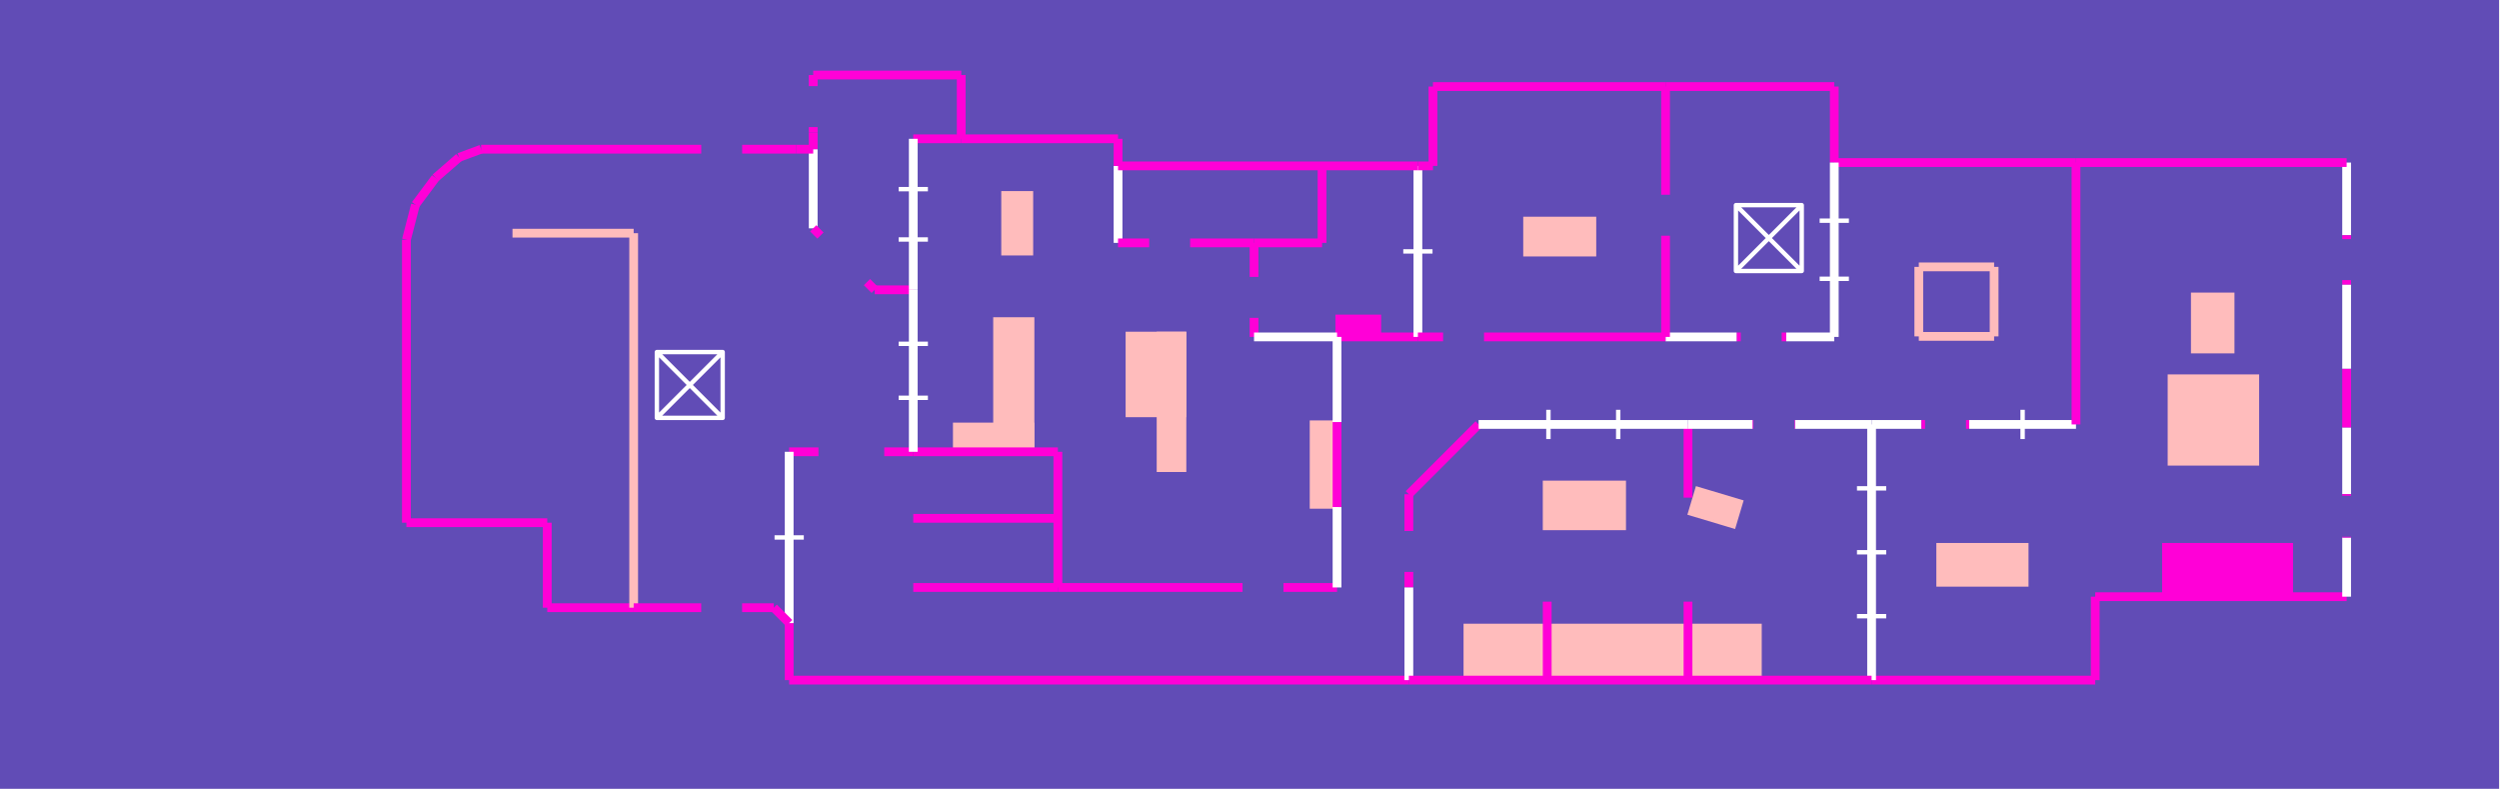
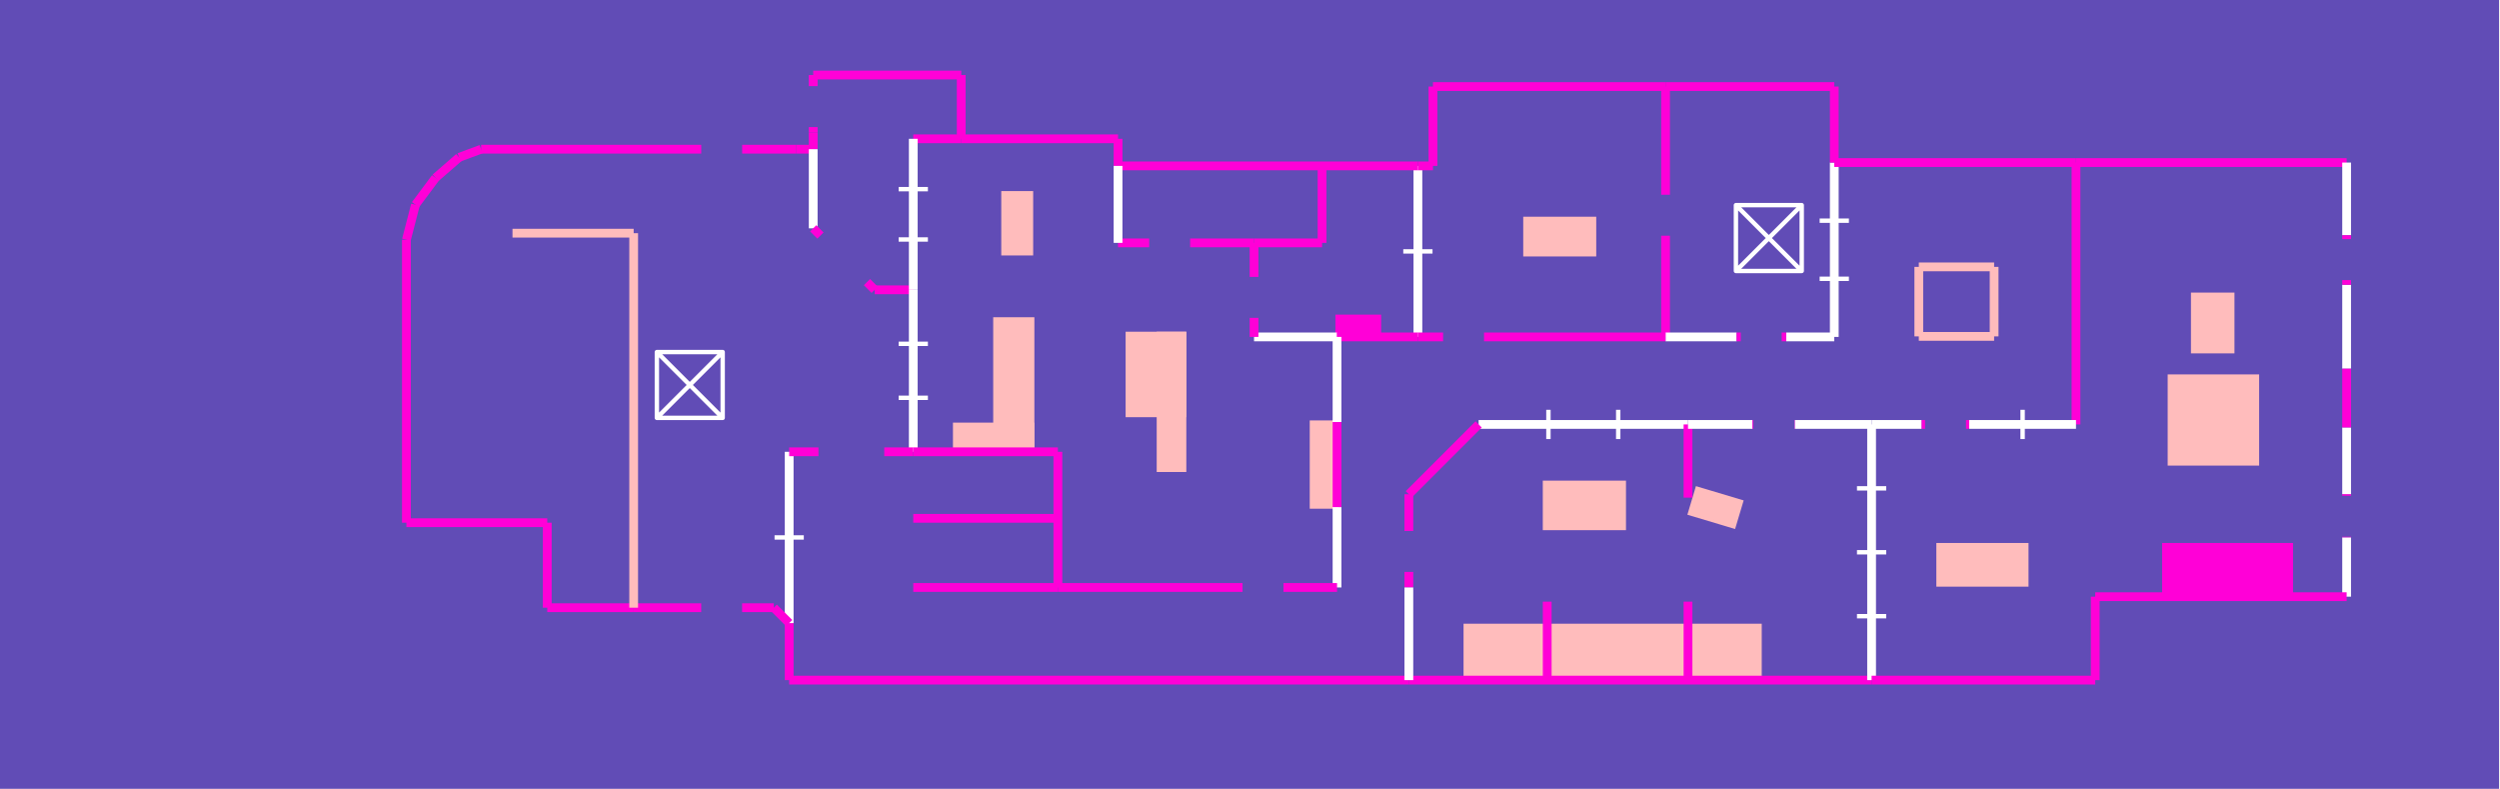
<svg xmlns="http://www.w3.org/2000/svg" viewBox="-220 -53 580 183">
  <rect fill="#614CB6" height="183" width="580" x="-220" y="-53" />
-   <path d="M150.098,2.347 L133.907,2.347 L133.907,-6.122 L150.098,-6.122 z" fill="#FFBCBC" stroke="#FFBCBC" stroke-width="0.75" transform="scale(1, -1)" />
-   <path d="M282.188,-85.428 L311.82,-85.428 L311.82,-73.347 L282.188,-73.347 z" fill="#FF00D7" stroke="#FF00D7" stroke-width="0.75" transform="scale(1, -1)" />
-   <path d="M283.476,-34.237 L303.953,-34.237 L303.953,-54.641 L283.476,-54.641 z" fill="#FFBCBC" stroke="#FFBCBC" stroke-width="0.75" transform="scale(1, -1)" />
-   <path d="M229.787,-82.729 L250.431,-82.729 L250.431,-73.347 L229.787,-73.347 z" fill="#FFBCBC" stroke="#FFBCBC" stroke-width="0.75" transform="scale(1, -1)" />
-   <path d="M1.549,-45.422 L19.695,-45.422 L19.695,-51.816 L1.549,-51.816 z" fill="#FFBCBC" stroke="#FFBCBC" stroke-width="0.75" transform="scale(1, -1)" />
-   <path d="M182.453,-69.264 L172.094,-66.164 L173.865,-60.247 L184.224,-63.347 z" fill="#FFBCBC" stroke="#FFBCBC" stroke-width="0.75" transform="scale(1, -1)" />
-   <path d="M84.357,-44.912 L90.317,-44.912 L90.317,-64.645 L84.357,-64.645 z" fill="#FFBCBC" stroke="#FFBCBC" stroke-width="0.75" transform="scale(1, -1)" />
  <path d="M288.879,-15.254 L298.227,-15.254 L298.227,-28.607 L288.879,-28.607 z" fill="#FFBCBC" stroke="#FFBCBC" stroke-width="0.75" transform="scale(1, -1)" />
  <path d="M188.509,-104.786 L120.054,-104.786 L120.054,-92.076 L188.509,-92.076 z" fill="#FFBCBC" stroke="#FFBCBC" stroke-width="0.75" transform="scale(1, -1)" />
+   <path d="M54.961,-24.333 L41.622,-24.333 L41.622,-43.411 L54.961,-43.411 z" fill="#FFBCBC" stroke="#FFBCBC" stroke-width="0.75" transform="scale(1, -1)" />
+   <path d="M150.098,2.347 L133.907,2.347 L133.907,-6.122 L150.098,-6.122 z" fill="#FFBCBC" stroke="#FFBCBC" stroke-width="0.75" transform="scale(1, -1)" />
+   <path d="M283.476,-34.237 L303.953,-34.237 L303.953,-54.641 L283.476,-54.641 z" fill="#FFBCBC" stroke="#FFBCBC" stroke-width="0.75" transform="scale(1, -1)" />
+   <path d="M182.453,-69.264 L172.094,-66.164 L173.865,-60.247 L184.224,-63.347 z" fill="#FFBCBC" stroke="#FFBCBC" stroke-width="0.75" transform="scale(1, -1)" />
  <path d="M19.415,-5.89 L12.762,-5.89 L12.762,8.294 L19.415,8.294 z" fill="#FFBCBC" stroke="#FFBCBC" stroke-width="0.75" transform="scale(1, -1)" />
  <path d="M100.174,-25.162 L90.317,-25.162 L90.317,-20.367 L100.174,-20.367 z" fill="#FF00D7" stroke="#FF00D7" stroke-width="0.75" transform="scale(1, -1)" />
-   <path d="M48.838,-56.129 L54.961,-56.129 L54.961,-24.333 L48.838,-24.333 z" fill="#FFBCBC" stroke="#FFBCBC" stroke-width="0.75" transform="scale(1, -1)" />
-   <path d="M54.961,-24.333 L41.622,-24.333 L41.622,-43.411 L54.961,-43.411 z" fill="#FFBCBC" stroke="#FFBCBC" stroke-width="0.75" transform="scale(1, -1)" />
+   <path d="M229.787,-82.729 L250.431,-82.729 L250.431,-73.347 L229.787,-73.347 z" fill="#FFBCBC" stroke="#FFBCBC" stroke-width="0.75" transform="scale(1, -1)" />
+   <path d="M84.357,-44.912 L90.317,-44.912 L90.317,-64.645 L84.357,-64.645 z" fill="#FFBCBC" stroke="#FFBCBC" stroke-width="0.75" transform="scale(1, -1)" />
  <path d="M10.891,-20.974 L19.695,-20.974 L19.695,-51.816 L10.891,-51.816 z" fill="#FFBCBC" stroke="#FFBCBC" stroke-width="0.75" transform="scale(1, -1)" />
  <path d="M138.448,-58.881 L157.004,-58.881 L157.004,-69.625 L138.448,-69.625 z" fill="#FFBCBC" stroke="#FFBCBC" stroke-width="0.75" transform="scale(1, -1)" />
+   <path d="M282.188,-85.428 L311.82,-85.428 L311.82,-73.347 L282.188,-73.347 z" fill="#FF00D7" stroke="#FF00D7" stroke-width="0.75" transform="scale(1, -1)" />
+   <path d="M1.549,-45.422 L19.695,-45.422 L19.695,-51.816 L1.549,-51.816 z" fill="#FFBCBC" stroke="#FFBCBC" stroke-width="0.75" transform="scale(1, -1)" />
+   <path d="M48.838,-56.129 L54.961,-56.129 L54.961,-24.333 L48.838,-24.333 z" fill="#FFBCBC" stroke="#FFBCBC" stroke-width="0.75" transform="scale(1, -1)" />
  <path d="M182.895,-9.866 L198.168,5.407 L182.895,5.407 L198.168,-9.866 L182.895,-9.866 L182.895,5.407 L198.168,5.407 L198.168,-9.866 z" fill="none" stroke="#FFFFFF" stroke-linejoin="round" stroke-width="1.018" transform="scale(1, -1)" />
  <path d="M-67.545,-43.948 L-52.272,-28.675 L-67.545,-28.675 L-52.272,-43.948 L-67.545,-43.948 L-67.545,-28.675 L-52.272,-28.675 L-52.272,-43.948 z" fill="none" stroke="#FFFFFF" stroke-linejoin="round" stroke-width="1.018" transform="scale(1, -1)" />
-   <path d="M-31.26,35.593 L-31.26,33.019 z" fill="none" stroke="#FF00D7" stroke-width="2.036" transform="scale(1, -1)" />
-   <path d="M-31.26,23.516 L-31.26,22.305 z" fill="none" stroke="#FF00D7" stroke-width="2.036" transform="scale(1, -1)" />
-   <path d="M106.985,-104.786 L-36.838,-104.786 z" fill="none" stroke="#FF00D7" stroke-width="2.036" transform="scale(1, -1)" />
-   <path d="M196.588,-45.467 L214.384,-45.467 z" fill="none" stroke="#FFFFFF" stroke-width="2.036" transform="scale(1, -1)" />
+   <path d="M171.774,-86.582 L171.774,-104.786 z" fill="none" stroke="#FF00D7" stroke-width="2.036" transform="scale(1, -1)" />
+   <path d="M71.053,-3.348 L86.843,-3.348 z" fill="none" stroke="#FF00D7" stroke-width="2.036" transform="scale(1, -1)" />
+   <path d="M237.043,-45.467 L236.295,-45.467 z" fill="none" stroke="#FF00D7" stroke-width="2.036" transform="scale(1, -1)" />
+   <path d="M226.792,-45.467 L225.955,-45.467 z" fill="none" stroke="#FF00D7" stroke-width="2.036" transform="scale(1, -1)" />
+   <path d="M194.567,-25.162 L205.723,-25.162 z" fill="none" stroke="#FFFFFF" stroke-width="2.036" transform="scale(1, -1)" />
+   <path d="M123.183,-45.467 L171.774,-45.467 z" fill="none" stroke="#FFFFFF" stroke-width="2.036" transform="scale(1, -1)" />
+   <path d="M139.38,-48.861 L139.38,-42.073 z" fill="none" stroke="#FFFFFF" stroke-width="1.018" transform="scale(1, -1)" />
+   <path d="M155.577,-48.861 L155.577,-42.073 z" fill="none" stroke="#FFFFFF" stroke-width="1.018" transform="scale(1, -1)" />
+   <path d="M90.317,-25.162 L71.053,-25.162 z" fill="none" stroke="#FFFFFF" stroke-width="2.036" transform="scale(1, -1)" />
+   <path d="M324.635,-13.066 L324.635,-32.536 z" fill="none" stroke="#FFFFFF" stroke-width="2.036" transform="scale(1, -1)" />
+   <path d="M39.492,20.797 L39.492,14.513 z" fill="none" stroke="#FF00D7" stroke-width="2.036" transform="scale(1, -1)" />
+   <path d="M-92.987,-87.985 L-72.931,-87.985 z" fill="none" stroke="#FF00D7" stroke-width="2.036" transform="scale(1, -1)" />
  <path d="M86.843,14.513 L86.843,-3.348 z" fill="none" stroke="#FF00D7" stroke-width="2.036" transform="scale(1, -1)" />
-   <path d="M39.492,20.797 L3.093,20.797 z" fill="none" stroke="#FF00D7" stroke-width="2.036" transform="scale(1, -1)" />
-   <path d="M266.287,-85.428 L266.287,-104.786 z" fill="none" stroke="#FF00D7" stroke-width="2.036" transform="scale(1, -1)" />
-   <path d="M237.043,-45.467 L261.823,-45.467 z" fill="none" stroke="#FFFFFF" stroke-width="2.036" transform="scale(1, -1)" />
-   <path d="M249.433,-48.861 L249.433,-42.073 z" fill="none" stroke="#FFFFFF" stroke-width="1.018" transform="scale(1, -1)" />
-   <path d="M90.317,-25.162 L109.085,-25.162 z" fill="none" stroke="#FF00D7" stroke-width="2.036" transform="scale(1, -1)" />
-   <path d="M225.342,-8.915 L242.82,-8.915 z" fill="none" stroke="#FFBCBC" stroke-width="2.036" transform="scale(1, -1)" />
-   <path d="M183.056,-25.162 L184.013,-25.162 z" fill="none" stroke="#FF00D7" stroke-width="2.036" transform="scale(1, -1)" />
-   <path d="M193.516,-25.162 L194.567,-25.162 z" fill="none" stroke="#FF00D7" stroke-width="2.036" transform="scale(1, -1)" />
-   <path d="M225.342,-8.915 L225.342,-25.041 z" fill="none" stroke="#FFBCBC" stroke-width="2.036" transform="scale(1, -1)" />
-   <path d="M71.053,-3.348 L71.053,-11.237 z" fill="none" stroke="#FF00D7" stroke-width="2.036" transform="scale(1, -1)" />
-   <path d="M71.053,-20.74 L71.053,-25.162 z" fill="none" stroke="#FF00D7" stroke-width="2.036" transform="scale(1, -1)" />
+   <path d="M-16.993,-14.238 L-8.035,-14.238 z" fill="none" stroke="#FF00D7" stroke-width="2.036" transform="scale(1, -1)" />
+   <path d="M39.492,-3.348 L46.719,-3.348 z" fill="none" stroke="#FF00D7" stroke-width="2.036" transform="scale(1, -1)" />
+   <path d="M56.222,-3.348 L71.053,-3.348 z" fill="none" stroke="#FF00D7" stroke-width="2.036" transform="scale(1, -1)" />
+   <path d="M-108.34,18.386 L-113.451,16.491 z" fill="none" stroke="#FF00D7" stroke-width="2.036" transform="scale(1, -1)" />
+   <path d="M214.384,-104.786 L106.985,-104.786 z" fill="none" stroke="#FF00D7" stroke-width="2.036" transform="scale(1, -1)" />
  <path d="M109.085,14.513 L109.085,-25.162 z" fill="none" stroke="#FFFFFF" stroke-width="2.036" transform="scale(1, -1)" />
  <path d="M105.691,-5.324 L112.479,-5.324 z" fill="none" stroke="#FFFFFF" stroke-width="1.018" transform="scale(1, -1)" />
-   <path d="M90.317,-25.162 L71.053,-25.162 z" fill="none" stroke="#FFFFFF" stroke-width="2.036" transform="scale(1, -1)" />
-   <path d="M324.635,-1.577 L324.635,15.286 z" fill="none" stroke="#FFFFFF" stroke-width="2.036" transform="scale(1, -1)" />
-   <path d="M25.524,-51.816 L25.524,-83.29 z" fill="none" stroke="#FF00D7" stroke-width="2.036" transform="scale(1, -1)" />
-   <path d="M225.955,-45.467 L214.384,-45.467 z" fill="none" stroke="#FFFFFF" stroke-width="2.036" transform="scale(1, -1)" />
-   <path d="M-16.993,-14.238 L-8.035,-14.238 z" fill="none" stroke="#FF00D7" stroke-width="2.036" transform="scale(1, -1)" />
-   <path d="M266.287,-104.786 L214.384,-104.786 z" fill="none" stroke="#FF00D7" stroke-width="2.036" transform="scale(1, -1)" />
-   <path d="M39.492,-3.348 L39.492,14.513 z" fill="none" stroke="#FFFFFF" stroke-width="2.036" transform="scale(1, -1)" />
-   <path d="M39.492,20.797 L39.492,14.513 z" fill="none" stroke="#FF00D7" stroke-width="2.036" transform="scale(1, -1)" />
-   <path d="M261.823,15.286 L324.635,15.286 z" fill="none" stroke="#FF00D7" stroke-width="2.036" transform="scale(1, -1)" />
-   <path d="M324.635,-46.16 L324.635,-61.634 z" fill="none" stroke="#FFFFFF" stroke-width="2.036" transform="scale(1, -1)" />
-   <path d="M71.053,-3.348 L86.843,-3.348 z" fill="none" stroke="#FF00D7" stroke-width="2.036" transform="scale(1, -1)" />
-   <path d="M-31.26,0.03 L-31.26,18.386 z" fill="none" stroke="#FFFFFF" stroke-width="2.036" transform="scale(1, -1)" />
-   <path d="M90.317,-44.912 L90.317,-64.645 z" fill="none" stroke="#FF00D7" stroke-width="2.036" transform="scale(1, -1)" />
-   <path d="M171.774,-86.582 L171.774,-104.786 z" fill="none" stroke="#FF00D7" stroke-width="2.036" transform="scale(1, -1)" />
-   <path d="M-92.987,-87.985 L-92.987,-68.265 z" fill="none" stroke="#FF00D7" stroke-width="2.036" transform="scale(1, -1)" />
-   <path d="M-8.035,-51.816 L25.524,-51.816 z" fill="none" stroke="#FF00D7" stroke-width="2.036" transform="scale(1, -1)" />
-   <path d="M-92.987,-87.985 L-72.931,-87.985 z" fill="none" stroke="#FF00D7" stroke-width="2.036" transform="scale(1, -1)" />
-   <path d="M183.056,-25.162 L166.561,-25.162 z" fill="none" stroke="#FFFFFF" stroke-width="2.036" transform="scale(1, -1)" />
-   <path d="M3.093,35.593 L-31.26,35.593 z" fill="none" stroke="#FF00D7" stroke-width="2.036" transform="scale(1, -1)" />
-   <path d="M106.985,-61.665 L123.183,-45.467 z" fill="none" stroke="#FF00D7" stroke-width="2.036" transform="scale(1, -1)" />
-   <path d="M3.093,35.593 L3.093,20.797 z" fill="none" stroke="#FF00D7" stroke-width="2.036" transform="scale(1, -1)" />
-   <path d="M186.75,-45.467 L186.953,-45.467 z" fill="none" stroke="#FF00D7" stroke-width="2.036" transform="scale(1, -1)" />
-   <path d="M196.456,-45.467 L196.588,-45.467 z" fill="none" stroke="#FF00D7" stroke-width="2.036" transform="scale(1, -1)" />
-   <path d="M3.093,20.797 L-8.035,20.797 z" fill="none" stroke="#FF00D7" stroke-width="2.036" transform="scale(1, -1)" />
-   <path d="M-36.838,-104.786 L-36.838,-91.559 z" fill="none" stroke="#FF00D7" stroke-width="2.036" transform="scale(1, -1)" />
-   <path d="M90.317,-44.912 L90.317,-25.162 z" fill="none" stroke="#FFFFFF" stroke-width="2.036" transform="scale(1, -1)" />
-   <path d="M-113.451,16.491 L-118.925,11.737 z" fill="none" stroke="#FF00D7" stroke-width="2.036" transform="scale(1, -1)" />
-   <path d="M-31.26,0.03 L-29.582,-1.648 z" fill="none" stroke="#FF00D7" stroke-width="2.036" transform="scale(1, -1)" />
-   <path d="M-18.783,-12.448 L-16.993,-14.238 z" fill="none" stroke="#FF00D7" stroke-width="2.036" transform="scale(1, -1)" />
-   <path d="M-72.931,-1.097 L-72.931,-87.985 z" fill="none" stroke="#FFBCBC" stroke-width="2.036" transform="scale(1, -1)" />
-   <path d="M171.774,-62.449 L171.774,-45.467 z" fill="none" stroke="#FF00D7" stroke-width="2.036" transform="scale(1, -1)" />
-   <path d="M237.043,-45.467 L236.295,-45.467 z" fill="none" stroke="#FF00D7" stroke-width="2.036" transform="scale(1, -1)" />
-   <path d="M226.792,-45.467 L225.955,-45.467 z" fill="none" stroke="#FF00D7" stroke-width="2.036" transform="scale(1, -1)" />
-   <path d="M39.492,-3.348 L46.719,-3.348 z" fill="none" stroke="#FF00D7" stroke-width="2.036" transform="scale(1, -1)" />
-   <path d="M56.222,-3.348 L71.053,-3.348 z" fill="none" stroke="#FF00D7" stroke-width="2.036" transform="scale(1, -1)" />
-   <path d="M112.58,32.92 L112.58,14.513 z" fill="none" stroke="#FF00D7" stroke-width="2.036" transform="scale(1, -1)" />
-   <path d="M324.635,-85.428 L266.287,-85.428 z" fill="none" stroke="#FF00D7" stroke-width="2.036" transform="scale(1, -1)" />
-   <path d="M324.635,-71.705 L324.635,-85.428 z" fill="none" stroke="#FFFFFF" stroke-width="2.036" transform="scale(1, -1)" />
  <path d="M324.635,-61.634 L324.635,-62.017 z" fill="none" stroke="#FF00D7" stroke-width="2.036" transform="scale(1, -1)" />
  <path d="M324.635,-71.52 L324.635,-71.705 z" fill="none" stroke="#FF00D7" stroke-width="2.036" transform="scale(1, -1)" />
-   <path d="M-118.925,11.737 L-123.575,5.504 z" fill="none" stroke="#FF00D7" stroke-width="2.036" transform="scale(1, -1)" />
-   <path d="M-36.838,-51.816 L-30.045,-51.816 z" fill="none" stroke="#FF00D7" stroke-width="2.036" transform="scale(1, -1)" />
-   <path d="M-14.772,-51.816 L-8.035,-51.816 z" fill="none" stroke="#FF00D7" stroke-width="2.036" transform="scale(1, -1)" />
-   <path d="M205.723,15.286 L205.723,32.92 z" fill="none" stroke="#FF00D7" stroke-width="2.036" transform="scale(1, -1)" />
-   <path d="M-8.035,-83.29 L25.524,-83.29 z" fill="none" stroke="#FF00D7" stroke-width="2.036" transform="scale(1, -1)" />
-   <path d="M-108.34,18.386 L-113.451,16.491 z" fill="none" stroke="#FF00D7" stroke-width="2.036" transform="scale(1, -1)" />
-   <path d="M-35.179,18.386 L-47.752,18.386 z" fill="none" stroke="#FF00D7" stroke-width="2.036" transform="scale(1, -1)" />
-   <path d="M-57.256,18.386 L-108.34,18.386 z" fill="none" stroke="#FF00D7" stroke-width="2.036" transform="scale(1, -1)" />
+   <path d="M261.823,15.286 L261.823,-45.467 z" fill="none" stroke="#FF00D7" stroke-width="2.036" transform="scale(1, -1)" />
+   <path d="M90.317,-83.29 L90.317,-64.645 z" fill="none" stroke="#FFFFFF" stroke-width="2.036" transform="scale(1, -1)" />
  <path d="M214.384,-45.467 L214.384,-104.786 z" fill="none" stroke="#FFFFFF" stroke-width="2.036" transform="scale(1, -1)" />
  <path d="M210.99,-60.296 L217.778,-60.296 z" fill="none" stroke="#FFFFFF" stroke-width="1.018" transform="scale(1, -1)" />
  <path d="M210.99,-75.126 L217.778,-75.126 z" fill="none" stroke="#FFFFFF" stroke-width="1.018" transform="scale(1, -1)" />
  <path d="M210.99,-89.956 L217.778,-89.956 z" fill="none" stroke="#FFFFFF" stroke-width="1.018" transform="scale(1, -1)" />
  <path d="M-92.987,-68.265 L-125.677,-68.265 z" fill="none" stroke="#FF00D7" stroke-width="2.036" transform="scale(1, -1)" />
-   <path d="M106.985,-83.29 L106.985,-79.684 z" fill="none" stroke="#FF00D7" stroke-width="2.036" transform="scale(1, -1)" />
-   <path d="M106.985,-70.181 L106.985,-61.665 z" fill="none" stroke="#FF00D7" stroke-width="2.036" transform="scale(1, -1)" />
-   <path d="M225.342,-25.041 L242.82,-25.041 z" fill="none" stroke="#FFBCBC" stroke-width="2.036" transform="scale(1, -1)" />
-   <path d="M109.085,14.513 L112.58,14.513 z" fill="none" stroke="#FF00D7" stroke-width="2.036" transform="scale(1, -1)" />
-   <path d="M261.823,15.286 L261.823,-45.467 z" fill="none" stroke="#FF00D7" stroke-width="2.036" transform="scale(1, -1)" />
-   <path d="M261.823,15.286 L205.723,15.286 z" fill="none" stroke="#FF00D7" stroke-width="2.036" transform="scale(1, -1)" />
-   <path d="M-36.838,-51.816 L-36.838,-91.559 z" fill="none" stroke="#FFFFFF" stroke-width="2.036" transform="scale(1, -1)" />
-   <path d="M-40.232,-71.688 L-33.444,-71.688 z" fill="none" stroke="#FFFFFF" stroke-width="1.018" transform="scale(1, -1)" />
-   <path d="M106.985,-83.29 L106.985,-104.786 z" fill="none" stroke="#FFFFFF" stroke-width="2.036" transform="scale(1, -1)" />
-   <path d="M-31.26,18.386 L-31.26,22.305 z" fill="none" stroke="#FF00D7" stroke-width="2.036" transform="scale(1, -1)" />
-   <path d="M139.096,-104.786 L139.096,-86.582 z" fill="none" stroke="#FF00D7" stroke-width="2.036" transform="scale(1, -1)" />
  <path d="M-8.035,-51.816 L-8.035,-14.238 z" fill="none" stroke="#FFFFFF" stroke-width="2.036" transform="scale(1, -1)" />
  <path d="M-4.641,-39.29 L-11.429,-39.29 z" fill="none" stroke="#FFFFFF" stroke-width="1.018" transform="scale(1, -1)" />
  <path d="M-4.641,-26.764 L-11.429,-26.764 z" fill="none" stroke="#FFFFFF" stroke-width="1.018" transform="scale(1, -1)" />
+   <path d="M90.317,-25.162 L109.085,-25.162 z" fill="none" stroke="#FF00D7" stroke-width="2.036" transform="scale(1, -1)" />
+   <path d="M39.492,20.797 L3.093,20.797 z" fill="none" stroke="#FF00D7" stroke-width="2.036" transform="scale(1, -1)" />
+   <path d="M-8.035,-83.29 L25.524,-83.29 z" fill="none" stroke="#FF00D7" stroke-width="2.036" transform="scale(1, -1)" />
+   <path d="M166.561,-25.162 L166.561,-1.686 z" fill="none" stroke="#FF00D7" stroke-width="2.036" transform="scale(1, -1)" />
+   <path d="M166.561,7.817 L166.561,32.92 z" fill="none" stroke="#FF00D7" stroke-width="2.036" transform="scale(1, -1)" />
+   <path d="M109.085,14.513 L112.58,14.513 z" fill="none" stroke="#FF00D7" stroke-width="2.036" transform="scale(1, -1)" />
+   <path d="M-101.054,-1.097 L-72.931,-1.097 z" fill="none" stroke="#FFBCBC" stroke-width="2.036" transform="scale(1, -1)" />
+   <path d="M106.985,-83.29 L106.985,-79.684 z" fill="none" stroke="#FF00D7" stroke-width="2.036" transform="scale(1, -1)" />
+   <path d="M106.985,-70.181 L106.985,-61.665 z" fill="none" stroke="#FF00D7" stroke-width="2.036" transform="scale(1, -1)" />
+   <path d="M166.561,32.92 L205.723,32.92 z" fill="none" stroke="#FF00D7" stroke-width="2.036" transform="scale(1, -1)" />
+   <path d="M205.723,-25.162 L205.723,15.286 z" fill="none" stroke="#FFFFFF" stroke-width="2.036" transform="scale(1, -1)" />
+   <path d="M209.117,-11.679 L202.329,-11.679 z" fill="none" stroke="#FFFFFF" stroke-width="1.018" transform="scale(1, -1)" />
+   <path d="M209.117,1.803 L202.329,1.803 z" fill="none" stroke="#FFFFFF" stroke-width="1.018" transform="scale(1, -1)" />
+   <path d="M90.317,-44.912 L90.317,-25.162 z" fill="none" stroke="#FFFFFF" stroke-width="2.036" transform="scale(1, -1)" />
+   <path d="M-36.838,-104.786 L-36.838,-91.559 z" fill="none" stroke="#FF00D7" stroke-width="2.036" transform="scale(1, -1)" />
+   <path d="M237.043,-45.467 L261.823,-45.467 z" fill="none" stroke="#FFFFFF" stroke-width="2.036" transform="scale(1, -1)" />
+   <path d="M249.433,-48.861 L249.433,-42.073 z" fill="none" stroke="#FFFFFF" stroke-width="1.018" transform="scale(1, -1)" />
+   <path d="M-123.575,5.504 L-125.677,-2.618 z" fill="none" stroke="#FF00D7" stroke-width="2.036" transform="scale(1, -1)" />
+   <path d="M324.635,-71.705 L324.635,-85.428 z" fill="none" stroke="#FFFFFF" stroke-width="2.036" transform="scale(1, -1)" />
+   <path d="M71.053,-3.348 L71.053,-11.237 z" fill="none" stroke="#FF00D7" stroke-width="2.036" transform="scale(1, -1)" />
+   <path d="M71.053,-20.74 L71.053,-25.162 z" fill="none" stroke="#FF00D7" stroke-width="2.036" transform="scale(1, -1)" />
+   <path d="M3.093,35.593 L3.093,20.797 z" fill="none" stroke="#FF00D7" stroke-width="2.036" transform="scale(1, -1)" />
+   <path d="M-92.987,-87.985 L-92.987,-68.265 z" fill="none" stroke="#FF00D7" stroke-width="2.036" transform="scale(1, -1)" />
+   <path d="M-31.26,18.386 L-31.26,22.305 z" fill="none" stroke="#FF00D7" stroke-width="2.036" transform="scale(1, -1)" />
+   <path d="M3.093,35.593 L-31.26,35.593 z" fill="none" stroke="#FF00D7" stroke-width="2.036" transform="scale(1, -1)" />
+   <path d="M-125.677,-2.618 L-125.677,-68.265 z" fill="none" stroke="#FF00D7" stroke-width="2.036" transform="scale(1, -1)" />
+   <path d="M183.056,-25.162 L166.561,-25.162 z" fill="none" stroke="#FFFFFF" stroke-width="2.036" transform="scale(1, -1)" />
+   <path d="M-35.179,18.386 L-31.26,18.386 z" fill="none" stroke="#FF00D7" stroke-width="2.036" transform="scale(1, -1)" />
+   <path d="M109.085,-25.162 L114.931,-25.162 z" fill="none" stroke="#FF00D7" stroke-width="2.036" transform="scale(1, -1)" />
+   <path d="M124.434,-25.162 L166.561,-25.162 z" fill="none" stroke="#FF00D7" stroke-width="2.036" transform="scale(1, -1)" />
+   <path d="M39.492,14.513 L109.085,14.513 z" fill="none" stroke="#FF00D7" stroke-width="2.036" transform="scale(1, -1)" />
+   <path d="M261.823,15.286 L324.635,15.286 z" fill="none" stroke="#FF00D7" stroke-width="2.036" transform="scale(1, -1)" />
+   <path d="M25.524,-67.252 L-8.035,-67.252 z" fill="none" stroke="#FF00D7" stroke-width="2.036" transform="scale(1, -1)" />
+   <path d="M205.723,15.286 L205.723,32.92 z" fill="none" stroke="#FF00D7" stroke-width="2.036" transform="scale(1, -1)" />
+   <path d="M324.635,-1.577 L324.635,15.286 z" fill="none" stroke="#FFFFFF" stroke-width="2.036" transform="scale(1, -1)" />
+   <path d="M3.093,20.797 L-8.035,20.797 z" fill="none" stroke="#FF00D7" stroke-width="2.036" transform="scale(1, -1)" />
+   <path d="M-31.26,35.593 L-31.26,33.019 z" fill="none" stroke="#FF00D7" stroke-width="2.036" transform="scale(1, -1)" />
+   <path d="M-31.26,23.516 L-31.26,22.305 z" fill="none" stroke="#FF00D7" stroke-width="2.036" transform="scale(1, -1)" />
+   <path d="M106.985,-104.786 L-36.838,-104.786 z" fill="none" stroke="#FF00D7" stroke-width="2.036" transform="scale(1, -1)" />
+   <path d="M-36.838,-51.816 L-36.838,-91.559 z" fill="none" stroke="#FFFFFF" stroke-width="2.036" transform="scale(1, -1)" />
+   <path d="M-40.232,-71.688 L-33.444,-71.688 z" fill="none" stroke="#FFFFFF" stroke-width="1.018" transform="scale(1, -1)" />
+   <path d="M171.774,-62.449 L171.774,-45.467 z" fill="none" stroke="#FF00D7" stroke-width="2.036" transform="scale(1, -1)" />
+   <path d="M225.955,-45.467 L214.384,-45.467 z" fill="none" stroke="#FFFFFF" stroke-width="2.036" transform="scale(1, -1)" />
+   <path d="M-31.26,0.03 L-31.26,18.386 z" fill="none" stroke="#FFFFFF" stroke-width="2.036" transform="scale(1, -1)" />
+   <path d="M225.342,-8.915 L242.82,-8.915 z" fill="none" stroke="#FFBCBC" stroke-width="2.036" transform="scale(1, -1)" />
+   <path d="M266.287,-104.786 L214.384,-104.786 z" fill="none" stroke="#FF00D7" stroke-width="2.036" transform="scale(1, -1)" />
+   <path d="M39.492,-3.348 L39.492,14.513 z" fill="none" stroke="#FFFFFF" stroke-width="2.036" transform="scale(1, -1)" />
+   <path d="M-72.931,-87.985 L-57.262,-87.985 z" fill="none" stroke="#FF00D7" stroke-width="2.036" transform="scale(1, -1)" />
+   <path d="M-47.759,-87.985 L-40.412,-87.985 z" fill="none" stroke="#FF00D7" stroke-width="2.036" transform="scale(1, -1)" />
+   <path d="M90.317,-83.29 L77.886,-83.29 z" fill="none" stroke="#FF00D7" stroke-width="2.036" transform="scale(1, -1)" />
+   <path d="M68.383,-83.29 L25.524,-83.29 z" fill="none" stroke="#FF00D7" stroke-width="2.036" transform="scale(1, -1)" />
+   <path d="M25.524,-51.816 L25.524,-83.29 z" fill="none" stroke="#FF00D7" stroke-width="2.036" transform="scale(1, -1)" />
+   <path d="M171.774,-45.467 L186.75,-45.467 z" fill="none" stroke="#FFFFFF" stroke-width="2.036" transform="scale(1, -1)" />
+   <path d="M324.635,-46.16 L324.635,-61.634 z" fill="none" stroke="#FFFFFF" stroke-width="2.036" transform="scale(1, -1)" />
+   <path d="M186.75,-45.467 L186.953,-45.467 z" fill="none" stroke="#FF00D7" stroke-width="2.036" transform="scale(1, -1)" />
+   <path d="M196.456,-45.467 L196.588,-45.467 z" fill="none" stroke="#FF00D7" stroke-width="2.036" transform="scale(1, -1)" />
+   <path d="M112.58,32.92 L166.561,32.92 z" fill="none" stroke="#FF00D7" stroke-width="2.036" transform="scale(1, -1)" />
+   <path d="M261.823,15.286 L205.723,15.286 z" fill="none" stroke="#FF00D7" stroke-width="2.036" transform="scale(1, -1)" />
+   <path d="M106.985,-61.665 L123.183,-45.467 z" fill="none" stroke="#FF00D7" stroke-width="2.036" transform="scale(1, -1)" />
+   <path d="M106.985,-83.29 L106.985,-104.786 z" fill="none" stroke="#FFFFFF" stroke-width="2.036" transform="scale(1, -1)" />
+   <path d="M196.588,-45.467 L214.384,-45.467 z" fill="none" stroke="#FFFFFF" stroke-width="2.036" transform="scale(1, -1)" />
+   <path d="M266.287,-85.428 L266.287,-104.786 z" fill="none" stroke="#FF00D7" stroke-width="2.036" transform="scale(1, -1)" />
+   <path d="M242.82,-25.041 L242.82,-8.915 z" fill="none" stroke="#FFBCBC" stroke-width="2.036" transform="scale(1, -1)" />
+   <path d="M139.096,-104.786 L139.096,-86.582 z" fill="none" stroke="#FF00D7" stroke-width="2.036" transform="scale(1, -1)" />
+   <path d="M183.056,-25.162 L184.013,-25.162 z" fill="none" stroke="#FF00D7" stroke-width="2.036" transform="scale(1, -1)" />
+   <path d="M193.516,-25.162 L194.567,-25.162 z" fill="none" stroke="#FF00D7" stroke-width="2.036" transform="scale(1, -1)" />
+   <path d="M112.58,32.92 L112.58,14.513 z" fill="none" stroke="#FF00D7" stroke-width="2.036" transform="scale(1, -1)" />
+   <path d="M225.342,-8.915 L225.342,-25.041 z" fill="none" stroke="#FFBCBC" stroke-width="2.036" transform="scale(1, -1)" />
+   <path d="M324.635,-85.428 L266.287,-85.428 z" fill="none" stroke="#FF00D7" stroke-width="2.036" transform="scale(1, -1)" />
+   <path d="M-40.412,-87.985 L-36.838,-91.559 z" fill="none" stroke="#FF00D7" stroke-width="2.036" transform="scale(1, -1)" />
+   <path d="M-31.26,0.03 L-29.582,-1.648 z" fill="none" stroke="#FF00D7" stroke-width="2.036" transform="scale(1, -1)" />
+   <path d="M-18.783,-12.448 L-16.993,-14.238 z" fill="none" stroke="#FF00D7" stroke-width="2.036" transform="scale(1, -1)" />
+   <path d="M324.635,-32.536 L324.635,-46.16 z" fill="none" stroke="#FF00D7" stroke-width="2.036" transform="scale(1, -1)" />
+   <path d="M-36.838,-51.816 L-30.045,-51.816 z" fill="none" stroke="#FF00D7" stroke-width="2.036" transform="scale(1, -1)" />
+   <path d="M-14.772,-51.816 L-8.035,-51.816 z" fill="none" stroke="#FF00D7" stroke-width="2.036" transform="scale(1, -1)" />
  <path d="M-8.035,-14.238 L-8.035,20.797 z" fill="none" stroke="#FFFFFF" stroke-width="2.036" transform="scale(1, -1)" />
  <path d="M-4.641,-2.56 L-11.429,-2.56 z" fill="none" stroke="#FFFFFF" stroke-width="1.018" transform="scale(1, -1)" />
  <path d="M-4.641,9.118 L-11.429,9.118 z" fill="none" stroke="#FFFFFF" stroke-width="1.018" transform="scale(1, -1)" />
-   <path d="M205.723,-25.162 L205.723,15.286 z" fill="none" stroke="#FFFFFF" stroke-width="2.036" transform="scale(1, -1)" />
-   <path d="M209.117,-11.679 L202.329,-11.679 z" fill="none" stroke="#FFFFFF" stroke-width="1.018" transform="scale(1, -1)" />
-   <path d="M209.117,1.803 L202.329,1.803 z" fill="none" stroke="#FFFFFF" stroke-width="1.018" transform="scale(1, -1)" />
-   <path d="M324.635,-32.536 L324.635,-46.16 z" fill="none" stroke="#FF00D7" stroke-width="2.036" transform="scale(1, -1)" />
-   <path d="M-72.931,-87.985 L-57.262,-87.985 z" fill="none" stroke="#FF00D7" stroke-width="2.036" transform="scale(1, -1)" />
-   <path d="M-47.759,-87.985 L-40.412,-87.985 z" fill="none" stroke="#FF00D7" stroke-width="2.036" transform="scale(1, -1)" />
-   <path d="M112.58,32.92 L166.561,32.92 z" fill="none" stroke="#FF00D7" stroke-width="2.036" transform="scale(1, -1)" />
-   <path d="M90.317,-83.29 L77.886,-83.29 z" fill="none" stroke="#FF00D7" stroke-width="2.036" transform="scale(1, -1)" />
-   <path d="M68.383,-83.29 L25.524,-83.29 z" fill="none" stroke="#FF00D7" stroke-width="2.036" transform="scale(1, -1)" />
-   <path d="M109.085,-25.162 L114.931,-25.162 z" fill="none" stroke="#FF00D7" stroke-width="2.036" transform="scale(1, -1)" />
-   <path d="M124.434,-25.162 L166.561,-25.162 z" fill="none" stroke="#FF00D7" stroke-width="2.036" transform="scale(1, -1)" />
  <path d="M324.635,-1.577 L324.635,-2.476 z" fill="none" stroke="#FF00D7" stroke-width="2.036" transform="scale(1, -1)" />
  <path d="M324.635,-11.98 L324.635,-13.066 z" fill="none" stroke="#FF00D7" stroke-width="2.036" transform="scale(1, -1)" />
-   <path d="M-40.412,-87.985 L-36.838,-91.559 z" fill="none" stroke="#FF00D7" stroke-width="2.036" transform="scale(1, -1)" />
-   <path d="M25.524,-67.252 L-8.035,-67.252 z" fill="none" stroke="#FF00D7" stroke-width="2.036" transform="scale(1, -1)" />
-   <path d="M166.561,32.92 L205.723,32.92 z" fill="none" stroke="#FF00D7" stroke-width="2.036" transform="scale(1, -1)" />
-   <path d="M-123.575,5.504 L-125.677,-2.618 z" fill="none" stroke="#FF00D7" stroke-width="2.036" transform="scale(1, -1)" />
-   <path d="M-35.179,18.386 L-31.26,18.386 z" fill="none" stroke="#FF00D7" stroke-width="2.036" transform="scale(1, -1)" />
-   <path d="M242.82,-25.041 L242.82,-8.915 z" fill="none" stroke="#FFBCBC" stroke-width="2.036" transform="scale(1, -1)" />
-   <path d="M324.635,-13.066 L324.635,-32.536 z" fill="none" stroke="#FFFFFF" stroke-width="2.036" transform="scale(1, -1)" />
-   <path d="M171.774,-45.467 L186.75,-45.467 z" fill="none" stroke="#FFFFFF" stroke-width="2.036" transform="scale(1, -1)" />
-   <path d="M166.561,-25.162 L166.561,-1.686 z" fill="none" stroke="#FF00D7" stroke-width="2.036" transform="scale(1, -1)" />
-   <path d="M166.561,7.817 L166.561,32.92 z" fill="none" stroke="#FF00D7" stroke-width="2.036" transform="scale(1, -1)" />
-   <path d="M123.183,-45.467 L171.774,-45.467 z" fill="none" stroke="#FFFFFF" stroke-width="2.036" transform="scale(1, -1)" />
-   <path d="M139.38,-48.861 L139.38,-42.073 z" fill="none" stroke="#FFFFFF" stroke-width="1.018" transform="scale(1, -1)" />
-   <path d="M155.577,-48.861 L155.577,-42.073 z" fill="none" stroke="#FFFFFF" stroke-width="1.018" transform="scale(1, -1)" />
-   <path d="M39.492,14.513 L109.085,14.513 z" fill="none" stroke="#FF00D7" stroke-width="2.036" transform="scale(1, -1)" />
-   <path d="M-101.054,-1.097 L-72.931,-1.097 z" fill="none" stroke="#FFBCBC" stroke-width="2.036" transform="scale(1, -1)" />
-   <path d="M90.317,-83.29 L90.317,-64.645 z" fill="none" stroke="#FFFFFF" stroke-width="2.036" transform="scale(1, -1)" />
-   <path d="M-125.677,-2.618 L-125.677,-68.265 z" fill="none" stroke="#FF00D7" stroke-width="2.036" transform="scale(1, -1)" />
-   <path d="M194.567,-25.162 L205.723,-25.162 z" fill="none" stroke="#FFFFFF" stroke-width="2.036" transform="scale(1, -1)" />
-   <path d="M214.384,-104.786 L106.985,-104.786 z" fill="none" stroke="#FF00D7" stroke-width="2.036" transform="scale(1, -1)" />
+   <path d="M90.317,-44.912 L90.317,-64.645 z" fill="none" stroke="#FF00D7" stroke-width="2.036" transform="scale(1, -1)" />
+   <path d="M-8.035,-51.816 L25.524,-51.816 z" fill="none" stroke="#FF00D7" stroke-width="2.036" transform="scale(1, -1)" />
+   <path d="M-118.925,11.737 L-123.575,5.504 z" fill="none" stroke="#FF00D7" stroke-width="2.036" transform="scale(1, -1)" />
+   <path d="M225.342,-25.041 L242.82,-25.041 z" fill="none" stroke="#FFBCBC" stroke-width="2.036" transform="scale(1, -1)" />
+   <path d="M-35.179,18.386 L-47.752,18.386 z" fill="none" stroke="#FF00D7" stroke-width="2.036" transform="scale(1, -1)" />
+   <path d="M-57.256,18.386 L-108.34,18.386 z" fill="none" stroke="#FF00D7" stroke-width="2.036" transform="scale(1, -1)" />
+   <path d="M-72.931,-1.097 L-72.931,-87.985 z" fill="none" stroke="#FFBCBC" stroke-width="2.036" transform="scale(1, -1)" />
+   <path d="M-113.451,16.491 L-118.925,11.737 z" fill="none" stroke="#FF00D7" stroke-width="2.036" transform="scale(1, -1)" />
</svg>
